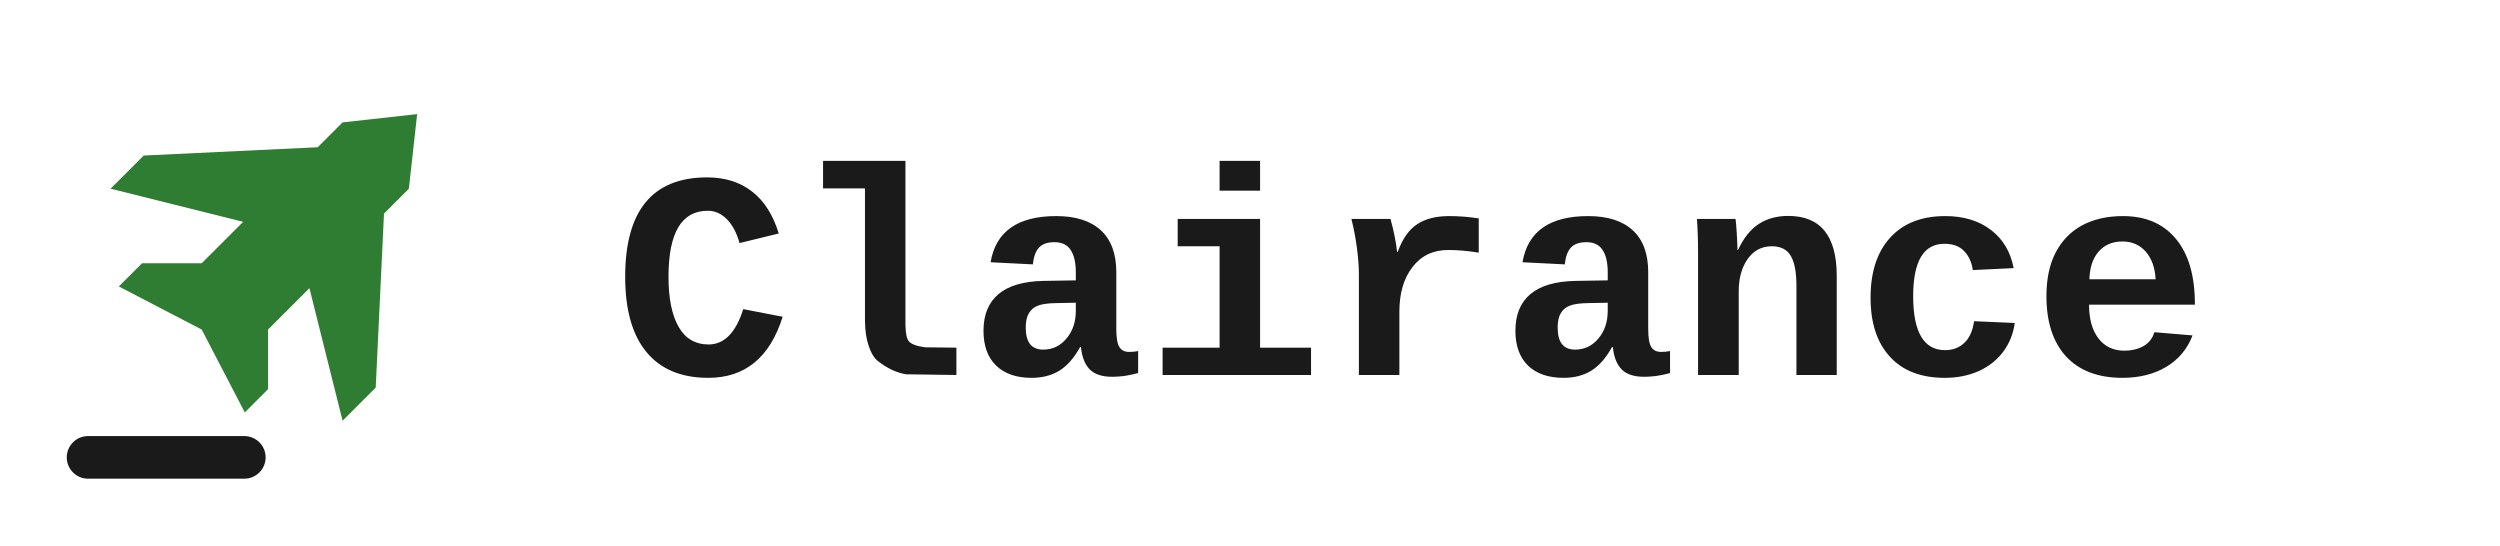
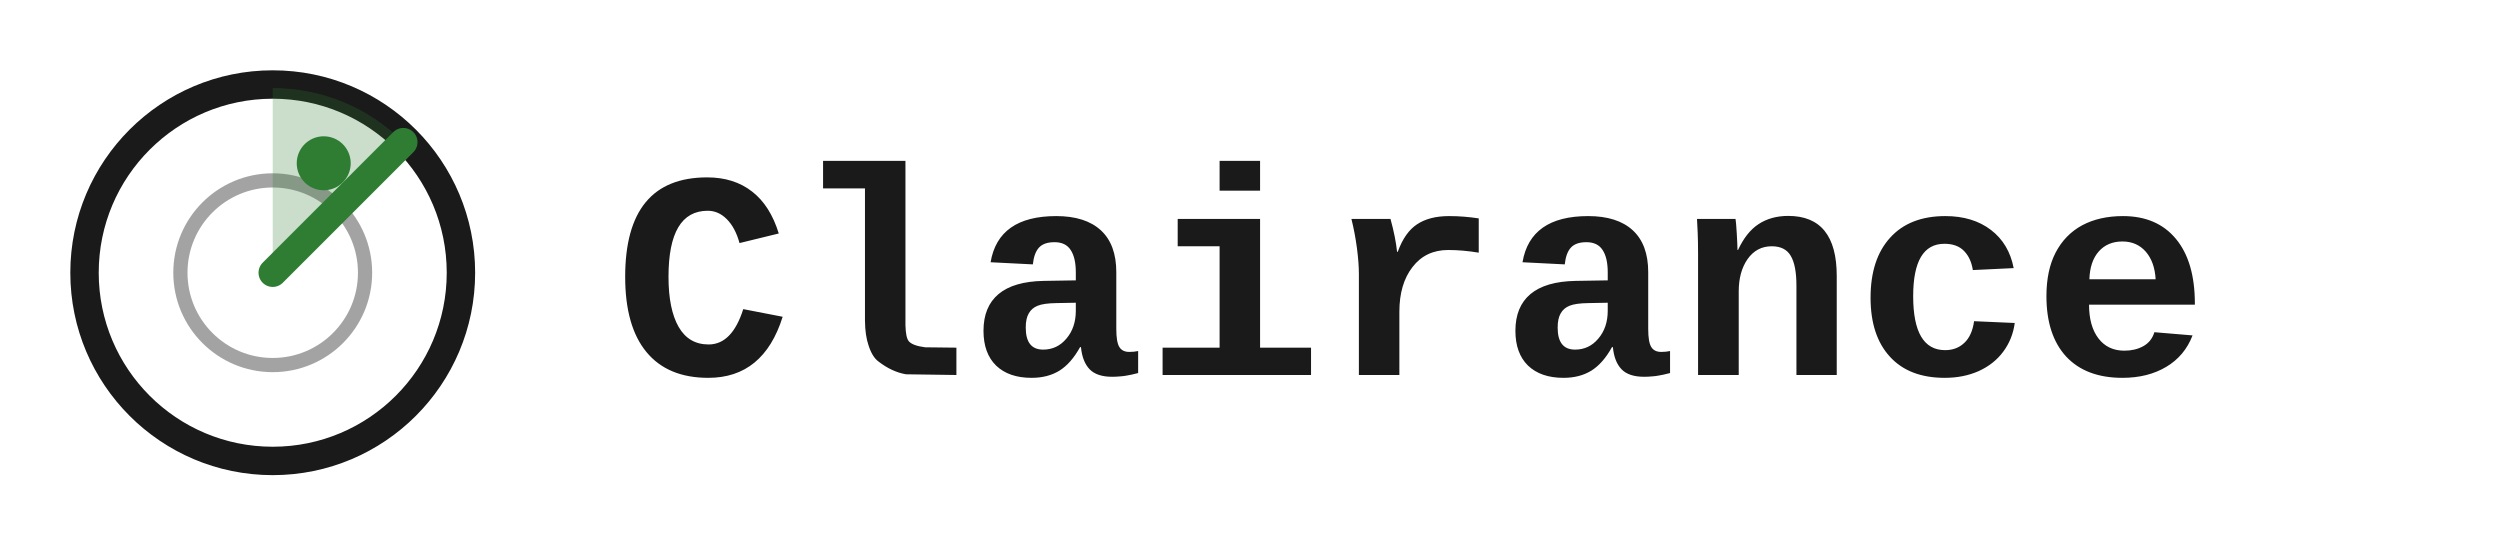
<svg xmlns="http://www.w3.org/2000/svg" viewBox="0 0 220 48" width="220" height="48" role="img" aria-label="Clairance">
  <g transform="translate(4 4) scale(0.625)">
-     <rect x="3" y="55" width="28" height="6" rx="3" fill="#1a1a1a" />
-     <path d="M8 1 L10 3.5 L10 5 L15 10.5 L15 12.5 L10 9.5 L10 12 L11.8 13.8 L11.8 15.2 L8 14 L4.2 15.2 L4.2 13.8 L6 12 L6 9.5 L1 12.5 L1 10.5 L6 5 L6 3.5 Z" fill="#2e7d32" transform="translate(36 26) rotate(45) scale(3.3) translate(-8 -8)" />
+     <circle cx="32" cy="32" r="26.5" fill="none" stroke="#1a1a1a" stroke-width="4" />
+     <circle cx="32" cy="32" r="13" fill="none" stroke="#1a1a1a" stroke-width="2" opacity="0.4" />
+     <path d="M32 32 L32 6 A26 26 0 0 1 50.385 13.615 Z" fill="#2e7d32" fill-opacity="0.25" />
+     <path d="M32 32 L50.385 13.615" fill="none" stroke="#2e7d32" stroke-width="4" stroke-linecap="round" />
+     <circle cx="39.18" cy="16.59" r="3.8" fill="#2e7d32" />
  </g>
  <text x="54" y="33" font-family="ui-monospace, SFMono-Regular, Menlo, Consolas, 'Liberation Mono', monospace" font-size="26" font-weight="600" fill="#1a1a1a">Clairance</text>
</svg>
